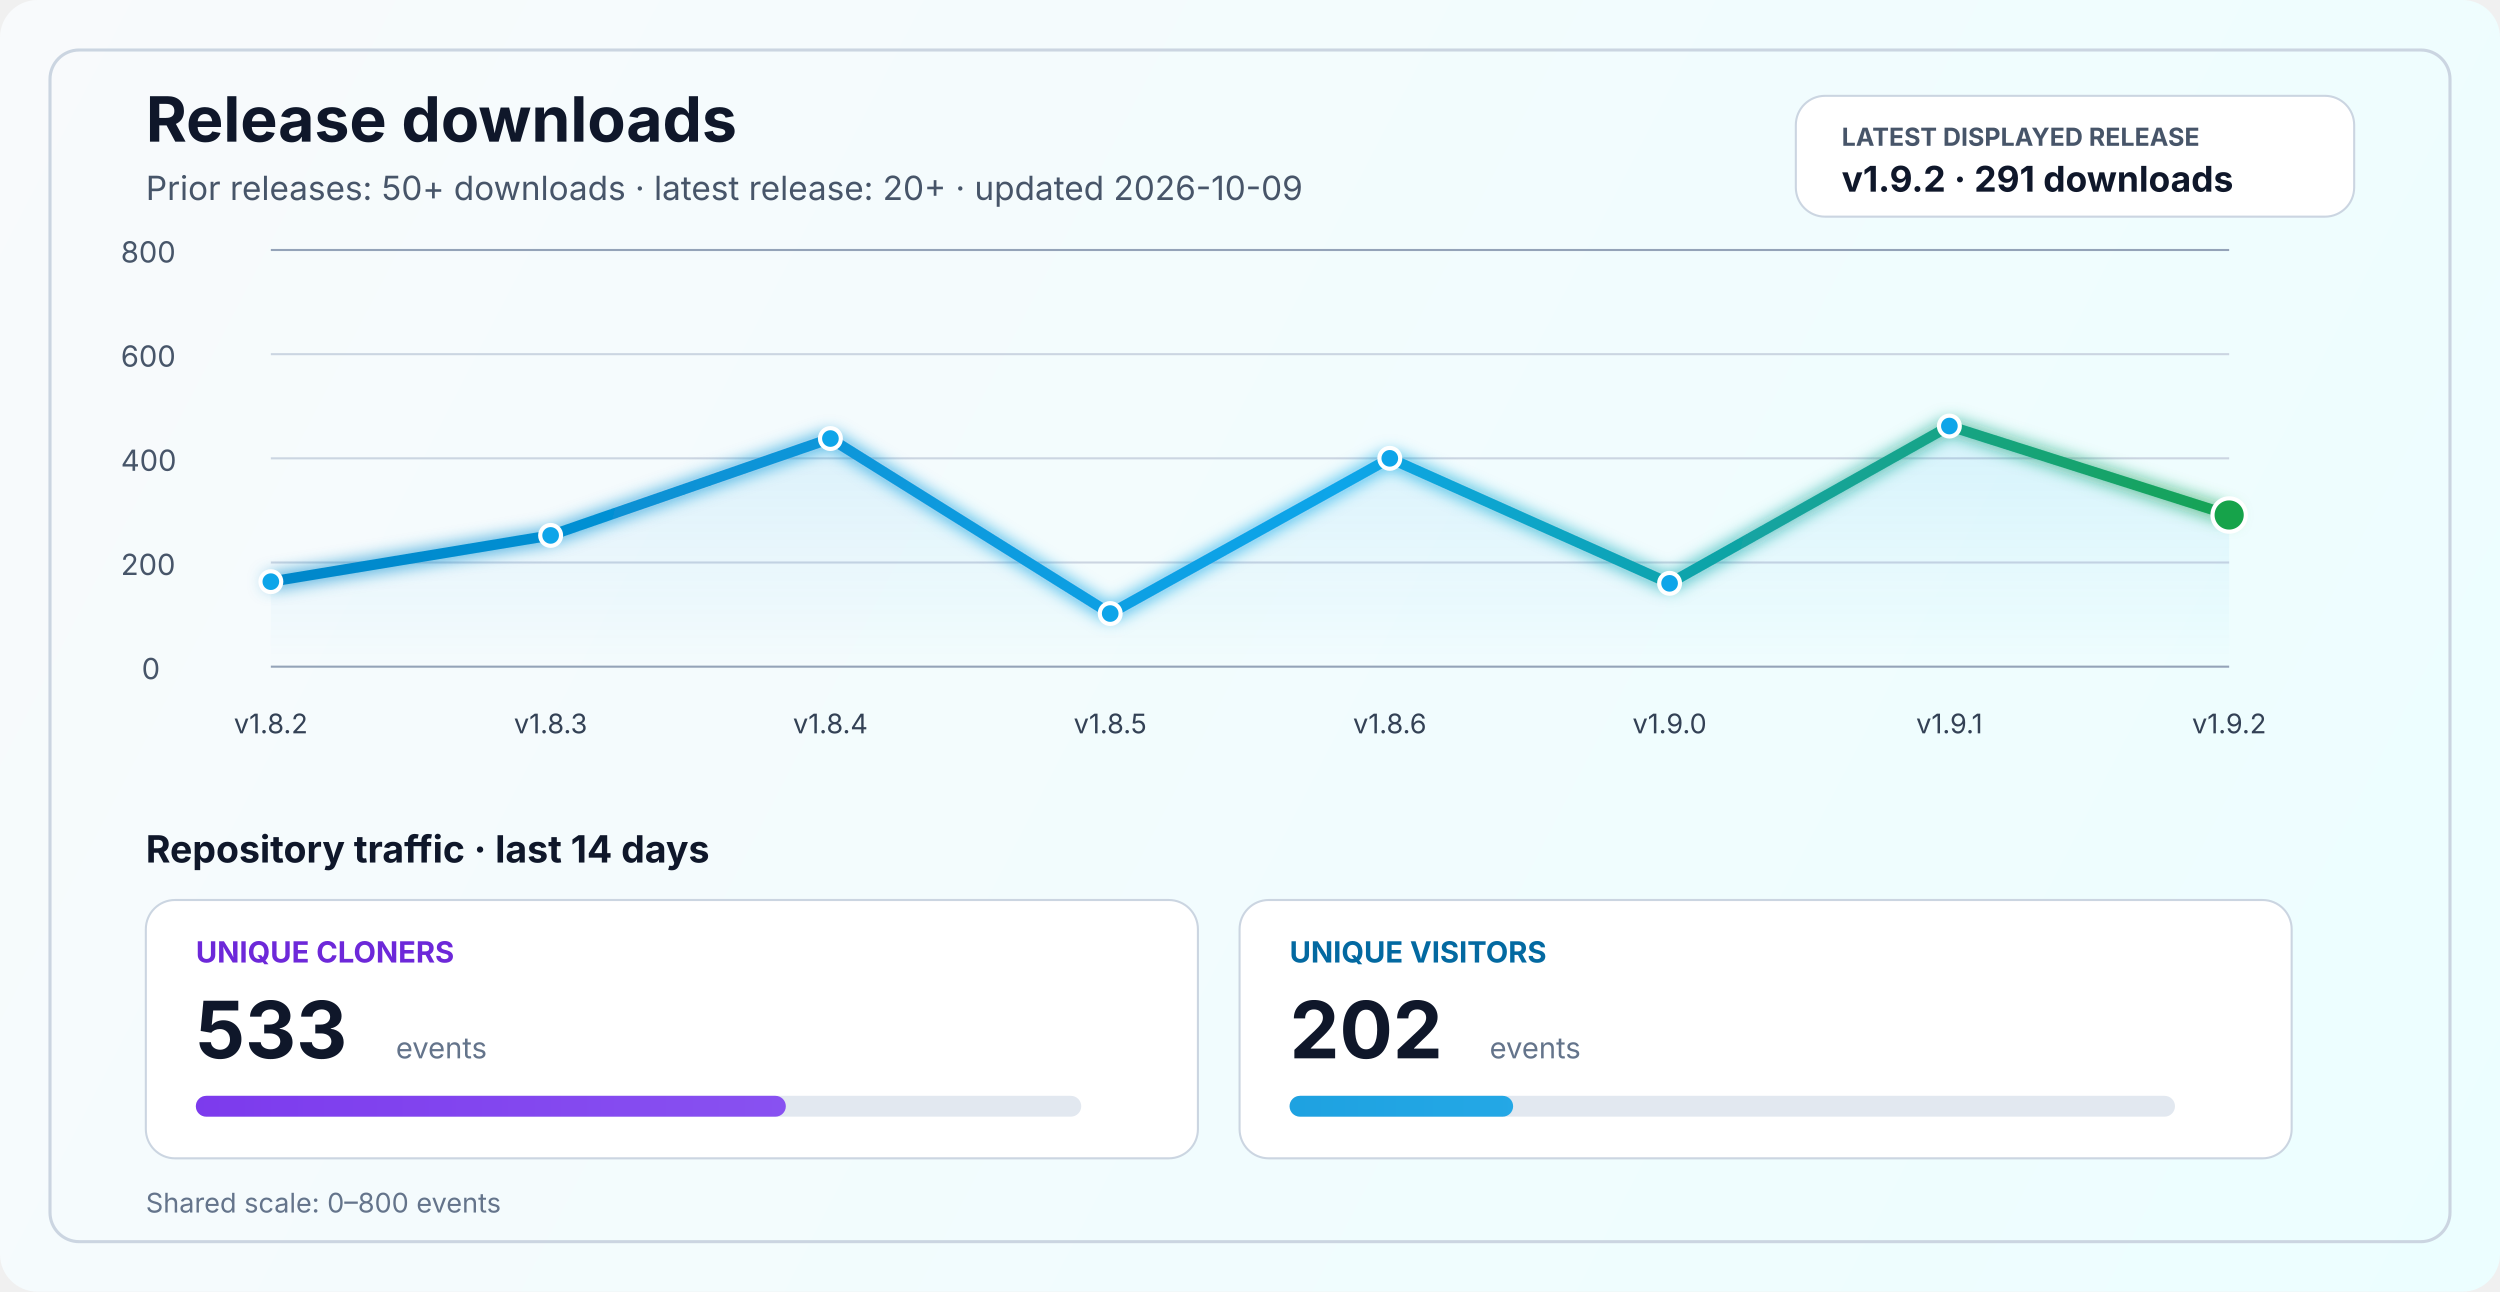
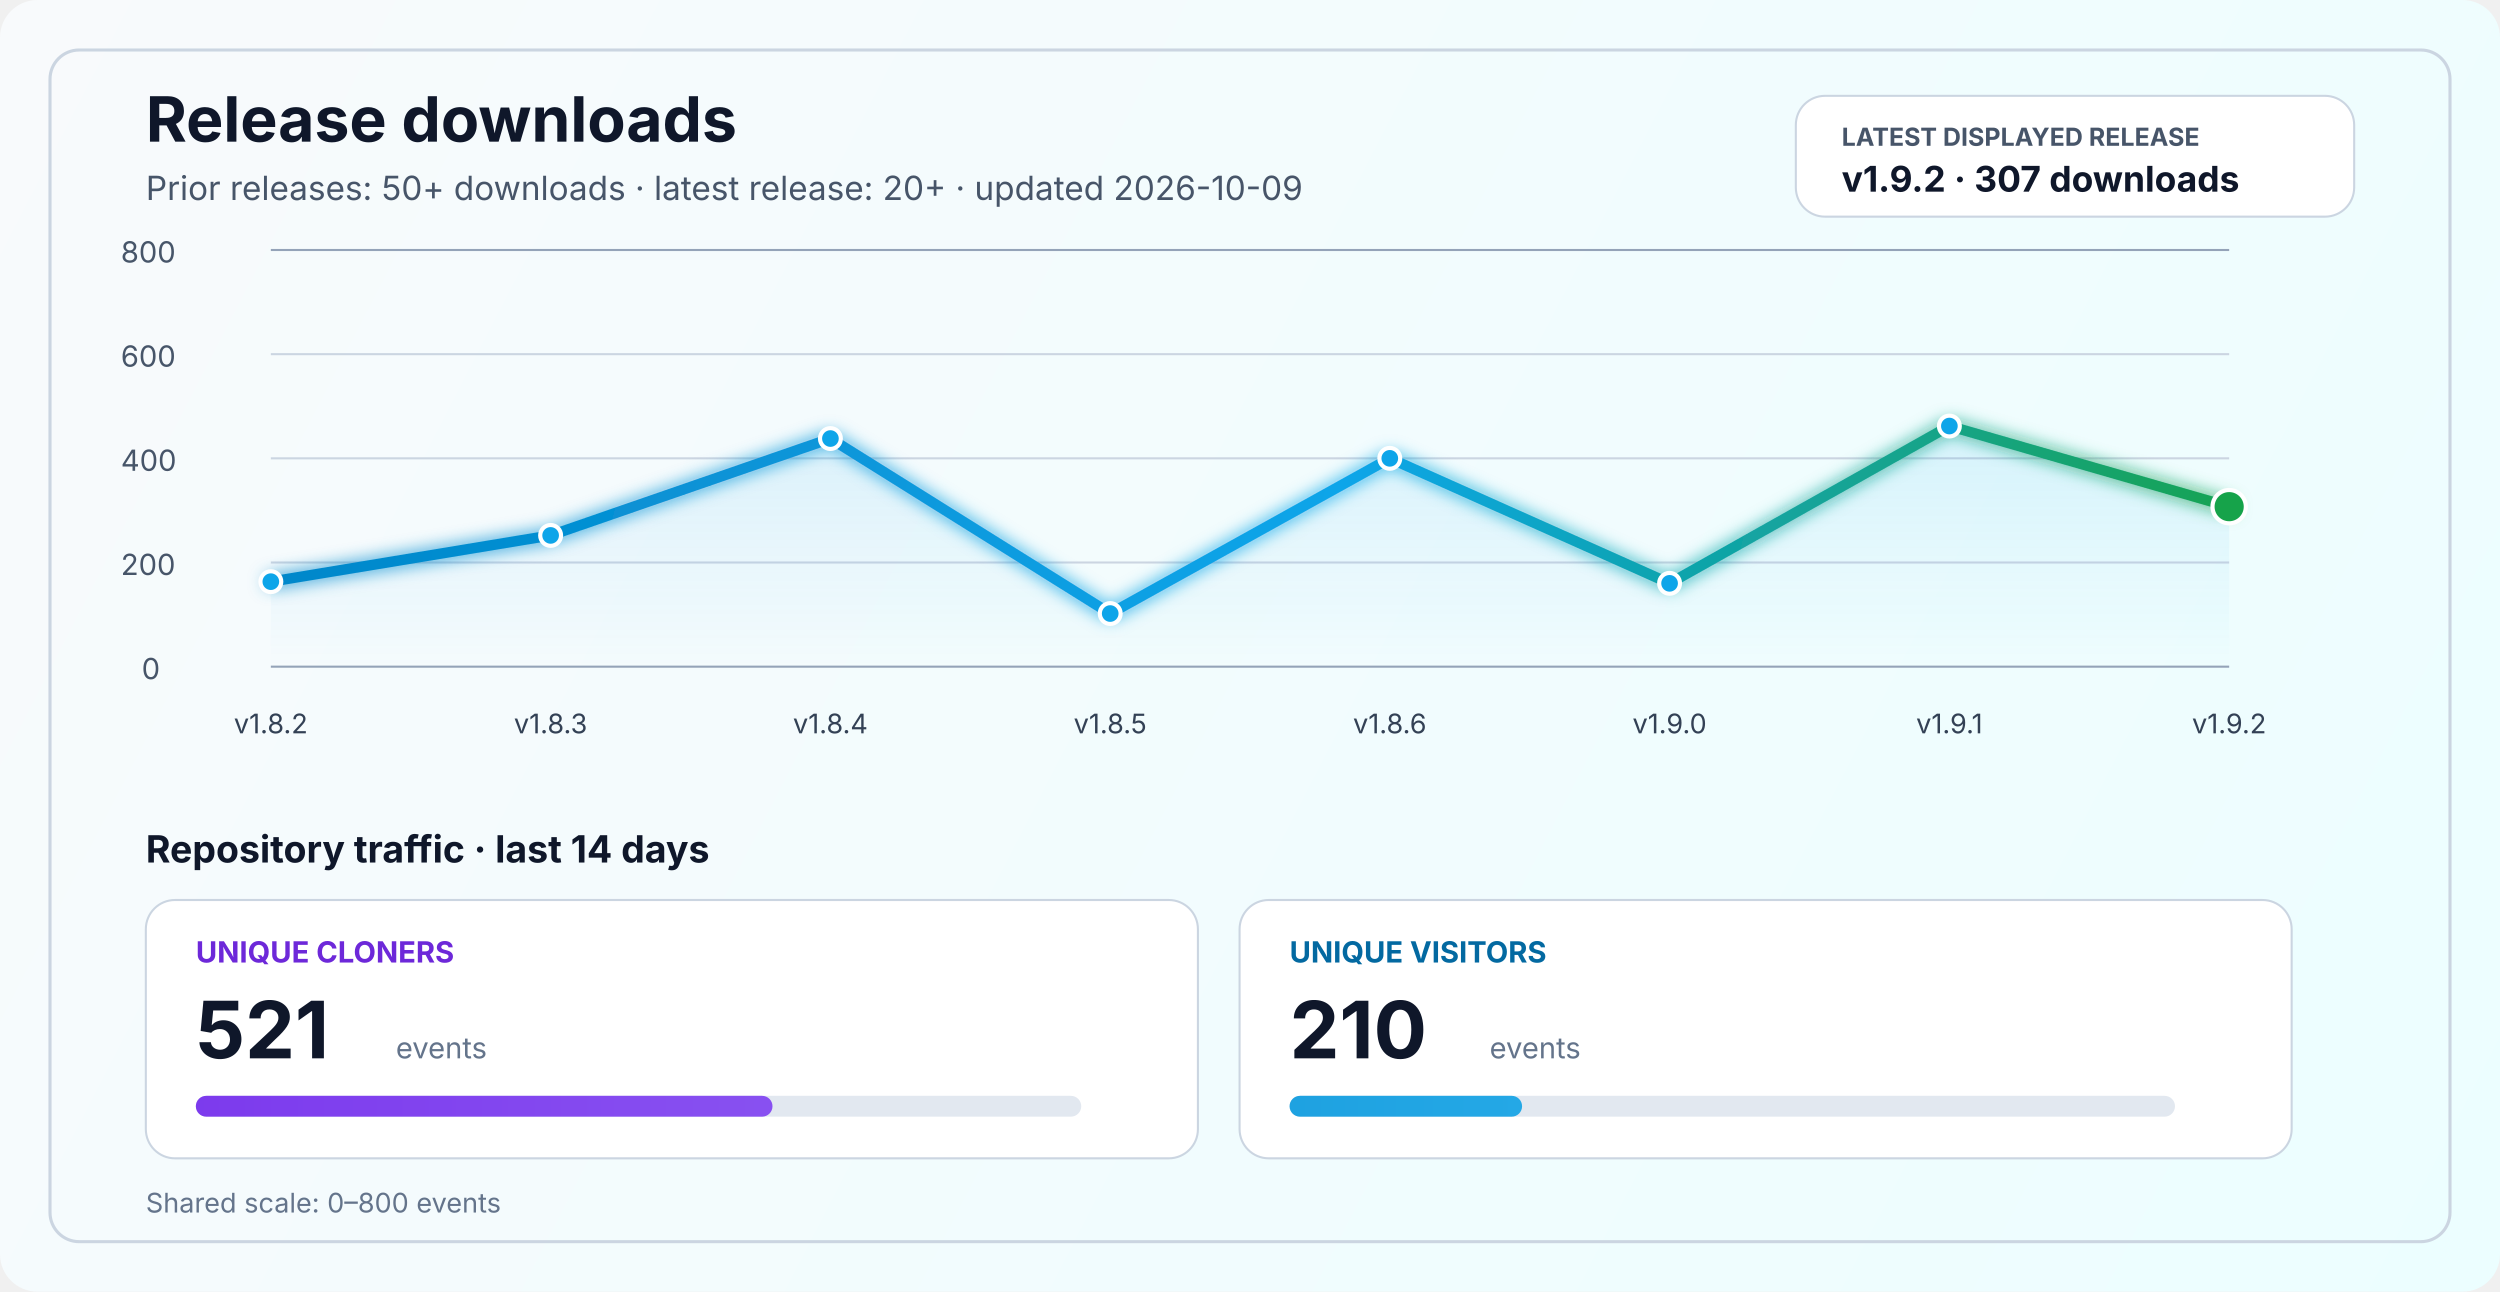
<svg xmlns="http://www.w3.org/2000/svg" width="1200" height="620" viewBox="0 0 1200 620" fill="none" role="img" aria-labelledby="title desc">
  <defs>
    <linearGradient id="bg" x1="0" y1="0" x2="1200" y2="620" gradientUnits="userSpaceOnUse">
      <stop stop-color="#F8FAFC" />
      <stop offset="1" stop-color="#ECFEFF" />
    </linearGradient>
    <linearGradient id="line" x1="130" y1="86" x2="1070" y2="340" gradientUnits="userSpaceOnUse">
      <stop stop-color="#0284C7" />
      <stop offset="0.55" stop-color="#0EA5E9" />
      <stop offset="1" stop-color="#16A34A" />
    </linearGradient>
    <linearGradient id="area" x1="0" y1="120" x2="0" y2="320" gradientUnits="userSpaceOnUse">
      <stop stop-color="#0EA5E9" stop-opacity="0.20" />
      <stop offset="1" stop-color="#0EA5E9" stop-opacity="0" />
    </linearGradient>
    <linearGradient id="cloneFill" x1="86" y1="450" x2="1110" y2="450" gradientUnits="userSpaceOnUse">
      <stop stop-color="#7C3AED" />
      <stop offset="1" stop-color="#A78BFA" />
    </linearGradient>
    <linearGradient id="viewFill" x1="86" y1="482" x2="1110" y2="482" gradientUnits="userSpaceOnUse">
      <stop stop-color="#0284C7" />
      <stop offset="1" stop-color="#38BDF8" />
    </linearGradient>
    <filter id="glow" x="-50%" y="-50%" width="200%" height="200%">
      <feGaussianBlur stdDeviation="4" result="blur" />
      <feMerge>
        <feMergeNode in="blur" />
        <feMergeNode in="SourceGraphic" />
      </feMerge>
    </filter>
  </defs>
  <rect width="1200" height="620" rx="18" fill="url(#bg)" />
  <rect x="24" y="24" width="1152" height="572" rx="14" stroke="#CBD5E1" stroke-width="1.5" />
  <text x="70" y="68" fill="#0F172A" font-size="30" font-family="SF Pro Display, -apple-system, BlinkMacSystemFont, Segoe UI, sans-serif" font-weight="700">Release downloads</text>
  <text x="70" y="96" fill="#475569" font-size="16" font-family="SF Pro Text, -apple-system, BlinkMacSystemFont, Segoe UI, sans-serif">Prior releases: 50+ downloads · latest release: 20+ · updated 2026-10-09</text>
  <rect x="862" y="46" width="268" height="58" rx="14" fill="#FFFFFF" stroke="#CBD5E1" stroke-width="1" />
  <text x="884" y="70" fill="#475569" font-size="12" font-family="SF Pro Text, -apple-system, BlinkMacSystemFont, Segoe UI, sans-serif" font-weight="700">LATEST DISPLAYED RELEASE</text>
-   <text x="884" y="92" fill="#0F172A" font-size="17" font-family="SF Pro Text, -apple-system, BlinkMacSystemFont, Segoe UI, sans-serif" font-weight="700">v1.9.2 · 291 downloads</text>
+   <text x="884" y="92" fill="#0F172A" font-size="17" font-family="SF Pro Text, -apple-system, BlinkMacSystemFont, Segoe UI, sans-serif" font-weight="700">v1.9.2 · 307 downloads</text>
  <line x1="130" y1="320.0" x2="1070" y2="320.0" stroke="#94A3B8" stroke-width="1" />
  <line x1="130" y1="270.0" x2="1070" y2="270.0" stroke="#CBD5E1" stroke-width="1" />
  <line x1="130" y1="220.0" x2="1070" y2="220.0" stroke="#CBD5E1" stroke-width="1" />
  <line x1="130" y1="170.0" x2="1070" y2="170.0" stroke="#CBD5E1" stroke-width="1" />
  <line x1="130" y1="120.0" x2="1070" y2="120.0" stroke="#94A3B8" stroke-width="1" />
  <text x="68" y="326.0" fill="#475569" font-size="14" font-family="SF Pro Text, -apple-system, BlinkMacSystemFont, Segoe UI, sans-serif">0</text>
  <text x="58" y="276.0" fill="#475569" font-size="14" font-family="SF Pro Text, -apple-system, BlinkMacSystemFont, Segoe UI, sans-serif">200</text>
  <text x="58" y="226.0" fill="#475569" font-size="14" font-family="SF Pro Text, -apple-system, BlinkMacSystemFont, Segoe UI, sans-serif">400</text>
  <text x="58" y="176.0" fill="#475569" font-size="14" font-family="SF Pro Text, -apple-system, BlinkMacSystemFont, Segoe UI, sans-serif">600</text>
  <text x="58" y="126.0" fill="#475569" font-size="14" font-family="SF Pro Text, -apple-system, BlinkMacSystemFont, Segoe UI, sans-serif">800</text>
-   <path d="M 130.0 279.2 L 264.3 257.0 L 398.6 210.5 L 532.9 294.5 L 667.1 220.0 L 801.4 280.0 L 935.7 204.5 L 1070.0 247.2 L 1070 320 L 130 320 Z" fill="url(#area)" />
-   <polyline points="130.0,279.2 264.3,257.0 398.6,210.5 532.9,294.5 667.1,220.0 801.4,280.0 935.7,204.5 1070.0,247.2" fill="none" stroke="url(#line)" stroke-width="5" stroke-linecap="round" stroke-linejoin="round" filter="url(#glow)" />
+   <path d="M 130.0 279.2 L 264.3 257.0 L 398.6 210.5 L 532.9 294.5 L 667.1 220.0 L 801.4 280.0 L 935.7 204.5 L 1070.0 243.2 L 1070 320 L 130 320 Z" fill="url(#area)" />
+   <polyline points="130.0,279.2 264.3,257.0 398.6,210.5 532.9,294.5 667.1,220.0 801.4,280.0 935.7,204.5 1070.0,243.2" fill="none" stroke="url(#line)" stroke-width="5" stroke-linecap="round" stroke-linejoin="round" filter="url(#glow)" />
  <circle cx="130.0" cy="279.2" r="5" fill="#0EA5E9" stroke="#FFFFFF" stroke-width="2" />
  <circle cx="264.3" cy="257.0" r="5" fill="#0EA5E9" stroke="#FFFFFF" stroke-width="2" />
  <circle cx="398.6" cy="210.5" r="5" fill="#0EA5E9" stroke="#FFFFFF" stroke-width="2" />
  <circle cx="532.9" cy="294.5" r="5" fill="#0EA5E9" stroke="#FFFFFF" stroke-width="2" />
  <circle cx="667.1" cy="220.0" r="5" fill="#0EA5E9" stroke="#FFFFFF" stroke-width="2" />
  <circle cx="801.4" cy="280.0" r="5" fill="#0EA5E9" stroke="#FFFFFF" stroke-width="2" />
  <circle cx="935.7" cy="204.5" r="5" fill="#0EA5E9" stroke="#FFFFFF" stroke-width="2" />
-   <circle cx="1070.0" cy="247.2" r="8" fill="#16A34A" stroke="#FFFFFF" stroke-width="2" />
+   <circle cx="1070.0" cy="243.2" r="8" fill="#16A34A" stroke="#FFFFFF" stroke-width="2" />
  <text x="130.0" y="352" text-anchor="middle" fill="#334155" font-size="13" font-family="SF Pro Text, -apple-system, BlinkMacSystemFont, Segoe UI, sans-serif">v1.8.2</text>
  <text x="264.3" y="352" text-anchor="middle" fill="#334155" font-size="13" font-family="SF Pro Text, -apple-system, BlinkMacSystemFont, Segoe UI, sans-serif">v1.8.3</text>
  <text x="398.6" y="352" text-anchor="middle" fill="#334155" font-size="13" font-family="SF Pro Text, -apple-system, BlinkMacSystemFont, Segoe UI, sans-serif">v1.8.4</text>
  <text x="532.9" y="352" text-anchor="middle" fill="#334155" font-size="13" font-family="SF Pro Text, -apple-system, BlinkMacSystemFont, Segoe UI, sans-serif">v1.8.5</text>
  <text x="667.1" y="352" text-anchor="middle" fill="#334155" font-size="13" font-family="SF Pro Text, -apple-system, BlinkMacSystemFont, Segoe UI, sans-serif">v1.8.6</text>
  <text x="801.4" y="352" text-anchor="middle" fill="#334155" font-size="13" font-family="SF Pro Text, -apple-system, BlinkMacSystemFont, Segoe UI, sans-serif">v1.9.0</text>
  <text x="935.7" y="352" text-anchor="middle" fill="#334155" font-size="13" font-family="SF Pro Text, -apple-system, BlinkMacSystemFont, Segoe UI, sans-serif">v1.9.1</text>
  <text x="1070.0" y="352" text-anchor="middle" fill="#334155" font-size="13" font-family="SF Pro Text, -apple-system, BlinkMacSystemFont, Segoe UI, sans-serif">v1.9.2</text>
  <text x="70" y="414" fill="#0F172A" font-size="18" font-family="SF Pro Text, -apple-system, BlinkMacSystemFont, Segoe UI, sans-serif" font-weight="700">Repository traffic · last 14 days</text>
  <rect x="70" y="432" width="505" height="124" rx="14" fill="#FFFFFF" stroke="#CBD5E1" stroke-width="1" />
  <text x="94" y="462" fill="#6D28D9" font-size="14" font-family="SF Pro Text, -apple-system, BlinkMacSystemFont, Segoe UI, sans-serif" font-weight="700">UNIQUE CLONERS</text>
-   <text x="94" y="508" fill="#0F172A" font-size="38" font-family="SF Pro Display, -apple-system, BlinkMacSystemFont, Segoe UI, sans-serif" font-weight="700">533</text>
+   <text x="94" y="508" fill="#0F172A" font-size="38" font-family="SF Pro Display, -apple-system, BlinkMacSystemFont, Segoe UI, sans-serif" font-weight="700">521</text>
  <text x="190" y="508" fill="#64748B" font-size="14" font-family="SF Pro Text, -apple-system, BlinkMacSystemFont, Segoe UI, sans-serif">events</text>
  <rect x="94" y="526" width="425" height="10" rx="5" fill="#E2E8F0" />
-   <rect x="94" y="526" width="283.2" height="10" rx="5" fill="url(#cloneFill)" />
+   <rect x="94" y="526" width="276.8" height="10" rx="5" fill="url(#cloneFill)" />
  <rect x="595" y="432" width="505" height="124" rx="14" fill="#FFFFFF" stroke="#CBD5E1" stroke-width="1" />
  <text x="619" y="462" fill="#0369A1" font-size="14" font-family="SF Pro Text, -apple-system, BlinkMacSystemFont, Segoe UI, sans-serif" font-weight="700">UNIQUE VISITORS</text>
-   <text x="619" y="508" fill="#0F172A" font-size="38" font-family="SF Pro Display, -apple-system, BlinkMacSystemFont, Segoe UI, sans-serif" font-weight="700">202</text>
+   <text x="619" y="508" fill="#0F172A" font-size="38" font-family="SF Pro Display, -apple-system, BlinkMacSystemFont, Segoe UI, sans-serif" font-weight="700">210</text>
  <text x="715" y="508" fill="#64748B" font-size="14" font-family="SF Pro Text, -apple-system, BlinkMacSystemFont, Segoe UI, sans-serif">events</text>
  <rect x="619" y="526" width="425" height="10" rx="5" fill="#E2E8F0" />
-   <rect x="619" y="526" width="107.3" height="10" rx="5" fill="url(#viewFill)" />
+   <rect x="619" y="526" width="111.6" height="10" rx="5" fill="url(#viewFill)" />
  <text x="70" y="582" fill="#64748B" font-size="13" font-family="SF Pro Text, -apple-system, BlinkMacSystemFont, Segoe UI, sans-serif">Shared scale: 0–800 events</text>
</svg>
